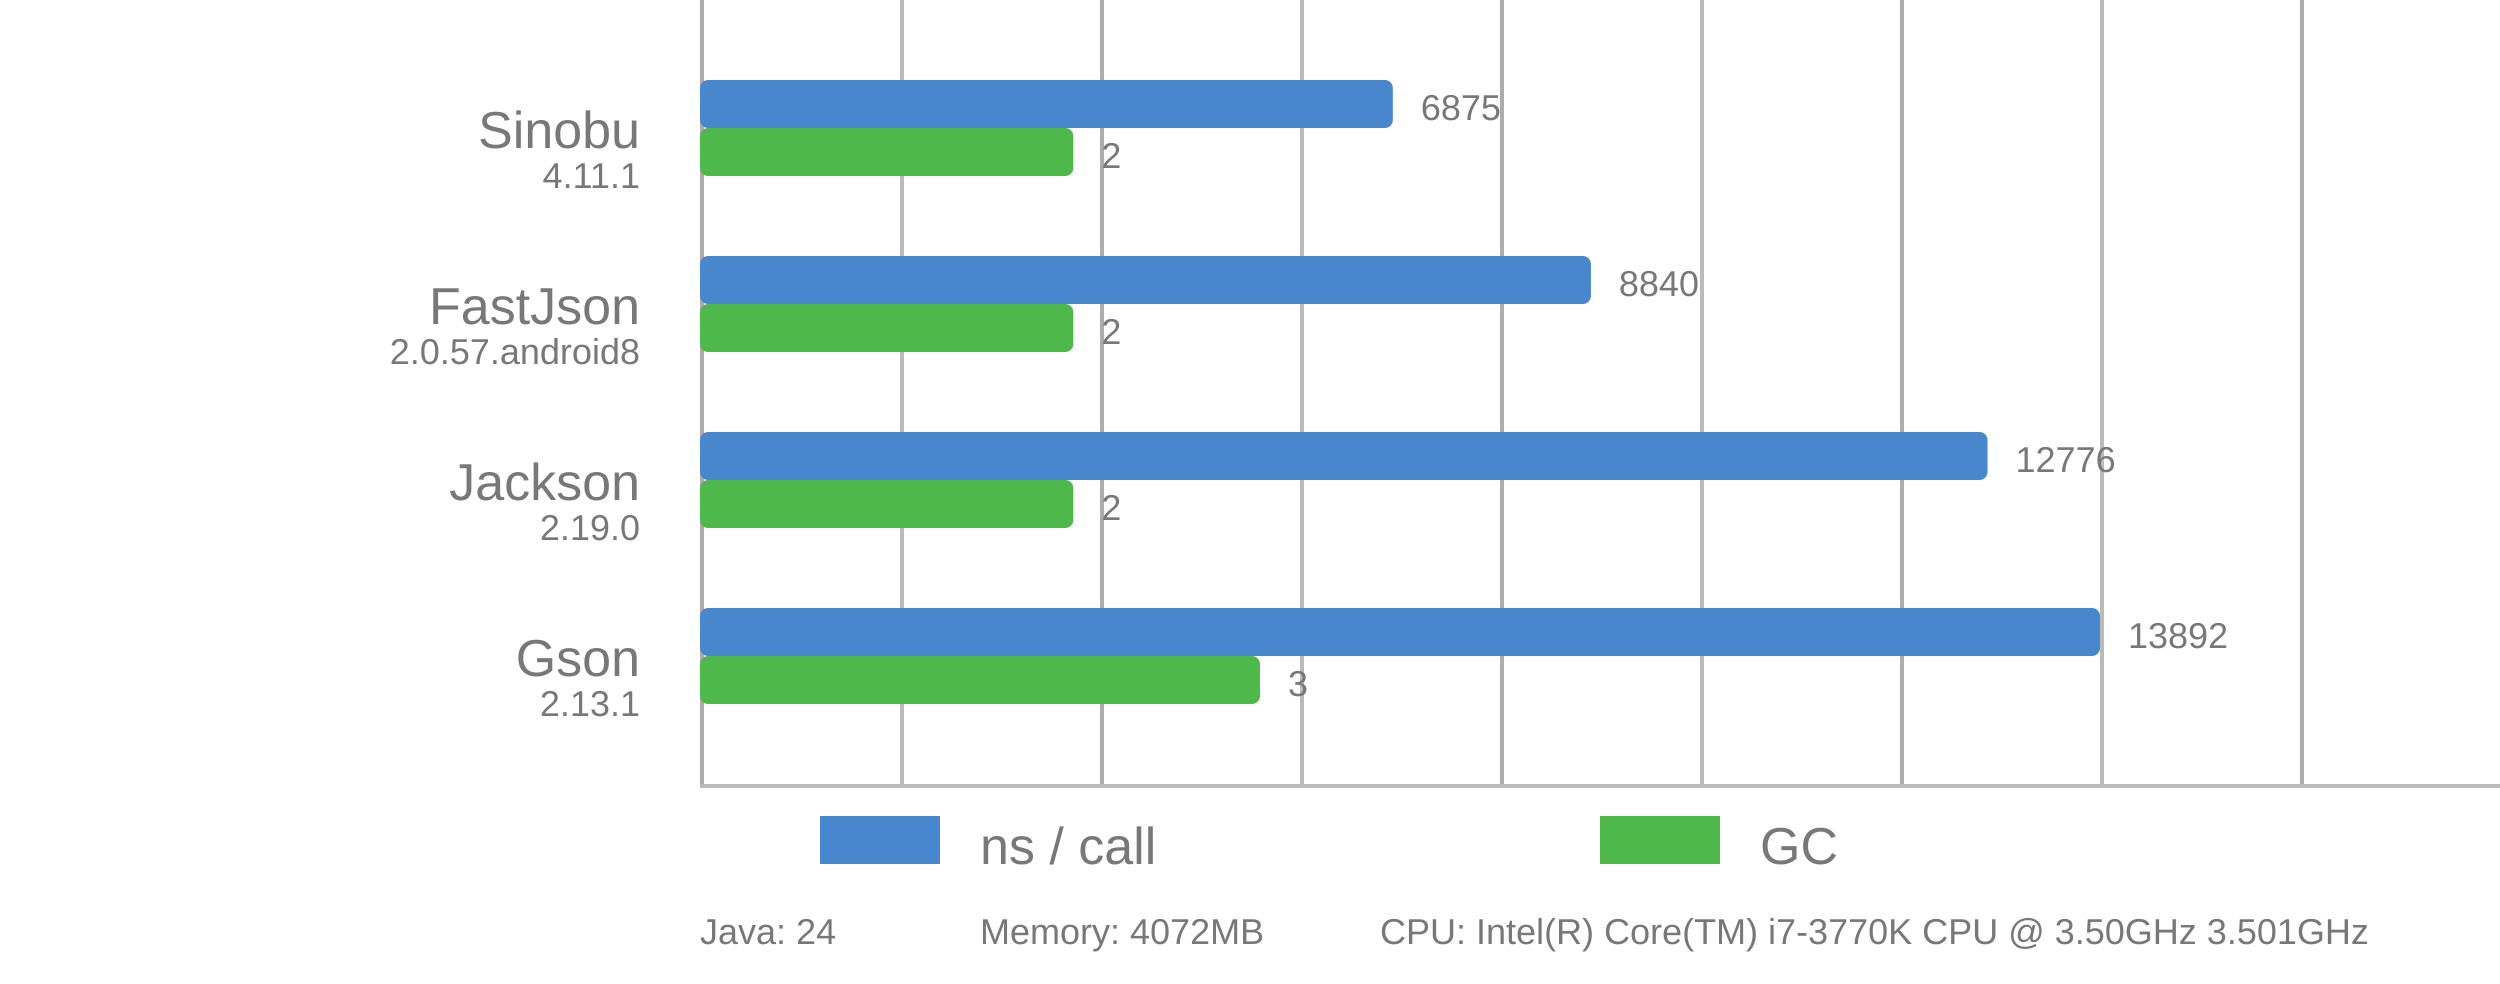
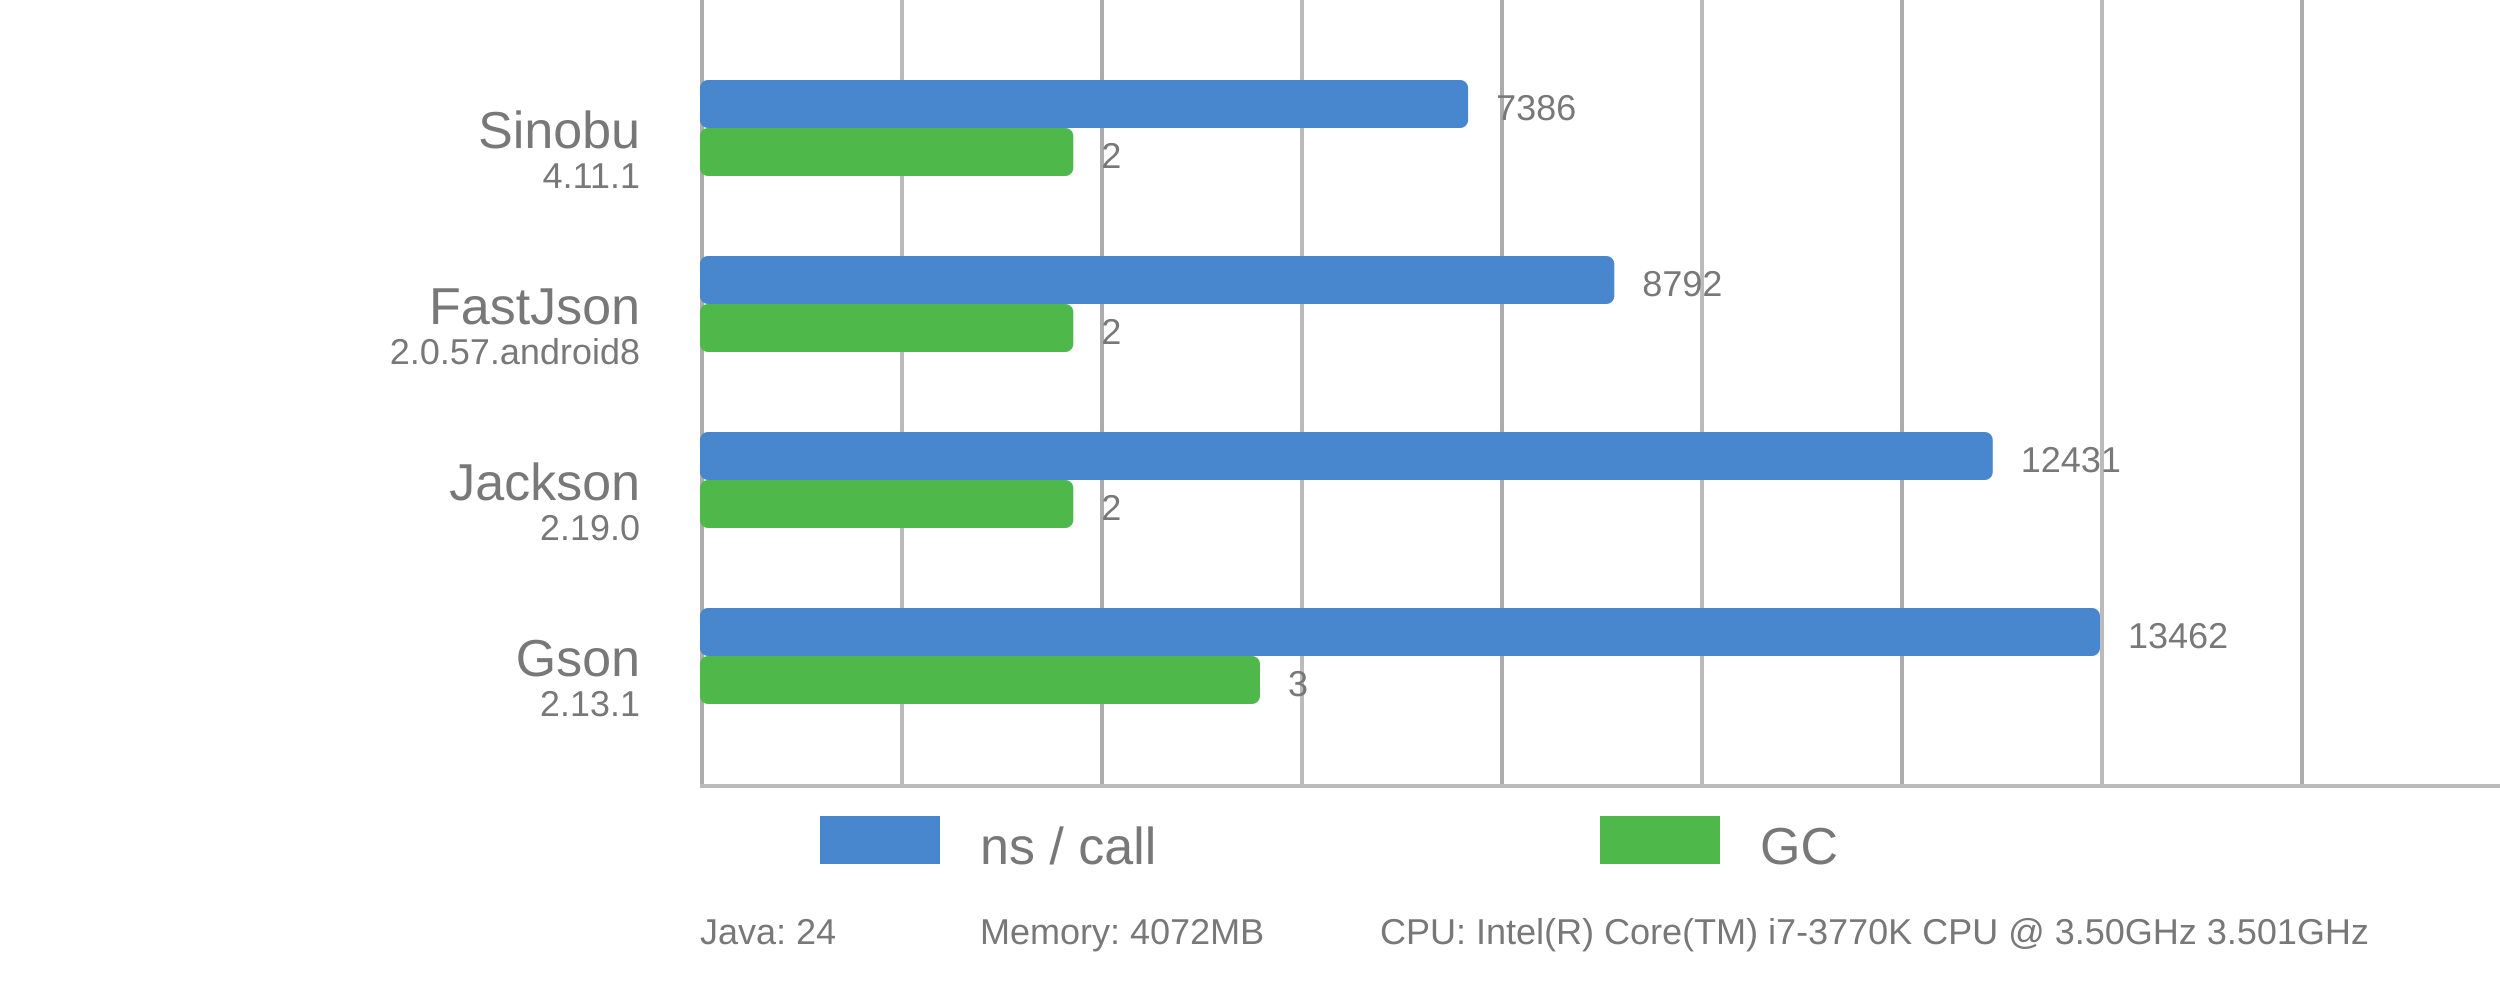
<svg xmlns="http://www.w3.org/2000/svg" viewBox="0 0 625 246">
  <style>
      text {
          font-family: Arial;
          font-size: 13px;
          fill: #787878;
      }

      .desc {
          font-size: 9px;
      }

      .vline {
          fill: #acacac;
          stroke: none;
          stroke-width: 0;
      }

      .subline {
          fill: #bbb;
          stroke: none;
          stroke-width: 0;
      }

      .bar {
          stroke-linejoin: round;
          height: 12px;
      }
  </style>
  <rect x="175" y="0" width="1" height="196" class="vline" />
  <rect x="275" y="0" width="1" height="196" class="vline" />
  <rect x="375" y="0" width="1" height="196" class="vline" />
  <rect x="475" y="0" width="1" height="196" class="vline" />
  <rect x="575" y="0" width="1" height="196" class="vline" />
  <rect x="225" y="0" width="1" height="196" class="subline" />
  <rect x="325" y="0" width="1" height="196" class="subline" />
  <rect x="425" y="0" width="1" height="196" class="subline" />
  <rect x="525" y="0" width="1" height="196" class="subline" />
  <rect x="175" y="196" width="450" height="1" class="subline" />
  <rect x="205" y="204" width="30" fill="#4886CD" class="bar" />
  <text x="245" y="216">ns / call</text>
  <rect x="400" y="204" width="30" fill="#4FB84B" class="bar" />
  <text x="440" y="216">GC</text>
  <text x="160" y="37" text-anchor="end">Sinobu</text>
  <text x="160" y="47" text-anchor="end" class="desc">4.11.1</text>
-   <rect x="175" y="20" width="173.21" rx="2" ry="2" fill="#4886CD" class="bar" />
-   <text x="355.21" y="30" class="desc">6875</text>
+   <rect x="175" y="20" width="192.03" rx="2" ry="2" fill="#4886CD" class="bar" />
+   <text x="374.03" y="30" class="desc">7386</text>
  <rect x="175" y="32" width="93.33" rx="2" ry="2" fill="#4FB84B" class="bar" />
  <text x="275.33" y="42" class="desc">2</text>
  <text x="160" y="81" text-anchor="end">FastJson</text>
  <text x="160" y="91" text-anchor="end" class="desc">2.0.57.android8</text>
-   <rect x="175" y="64" width="222.72" rx="2" ry="2" fill="#4886CD" class="bar" />
-   <text x="404.72" y="74" class="desc">8840</text>
+   <rect x="175" y="64" width="228.58" rx="2" ry="2" fill="#4886CD" class="bar" />
+   <text x="410.58" y="74" class="desc">8792</text>
  <rect x="175" y="76" width="93.33" rx="2" ry="2" fill="#4FB84B" class="bar" />
  <text x="275.33" y="86" class="desc">2</text>
  <text x="160" y="125" text-anchor="end">Jackson</text>
  <text x="160" y="135" text-anchor="end" class="desc">2.19.0</text>
-   <rect x="175" y="108" width="321.88" rx="2" ry="2" fill="#4886CD" class="bar" />
-   <text x="503.88" y="118" class="desc">12776</text>
+   <rect x="175" y="108" width="323.19" rx="2" ry="2" fill="#4886CD" class="bar" />
+   <text x="505.19" y="118" class="desc">12431</text>
  <rect x="175" y="120" width="93.33" rx="2" ry="2" fill="#4FB84B" class="bar" />
  <text x="275.33" y="130" class="desc">2</text>
  <text x="160" y="169" text-anchor="end">Gson</text>
  <text x="160" y="179" text-anchor="end" class="desc">2.13.1</text>
  <rect x="175" y="152" width="350.00" rx="2" ry="2" fill="#4886CD" class="bar" />
-   <text x="532.00" y="162" class="desc">13892</text>
+   <text x="532.00" y="162" class="desc">13462</text>
  <rect x="175" y="164" width="140.00" rx="2" ry="2" fill="#4FB84B" class="bar" />
  <text x="322.00" y="174" class="desc">3</text>
  <text x="175" y="236" class="desc">Java: 24</text>
  <text x="245" y="236" class="desc">Memory: 4072MB</text>
  <text x="345" y="236" class="desc">CPU: Intel(R) Core(TM) i7-3770K CPU @ 3.50GHz 3.501GHz</text>
</svg>
